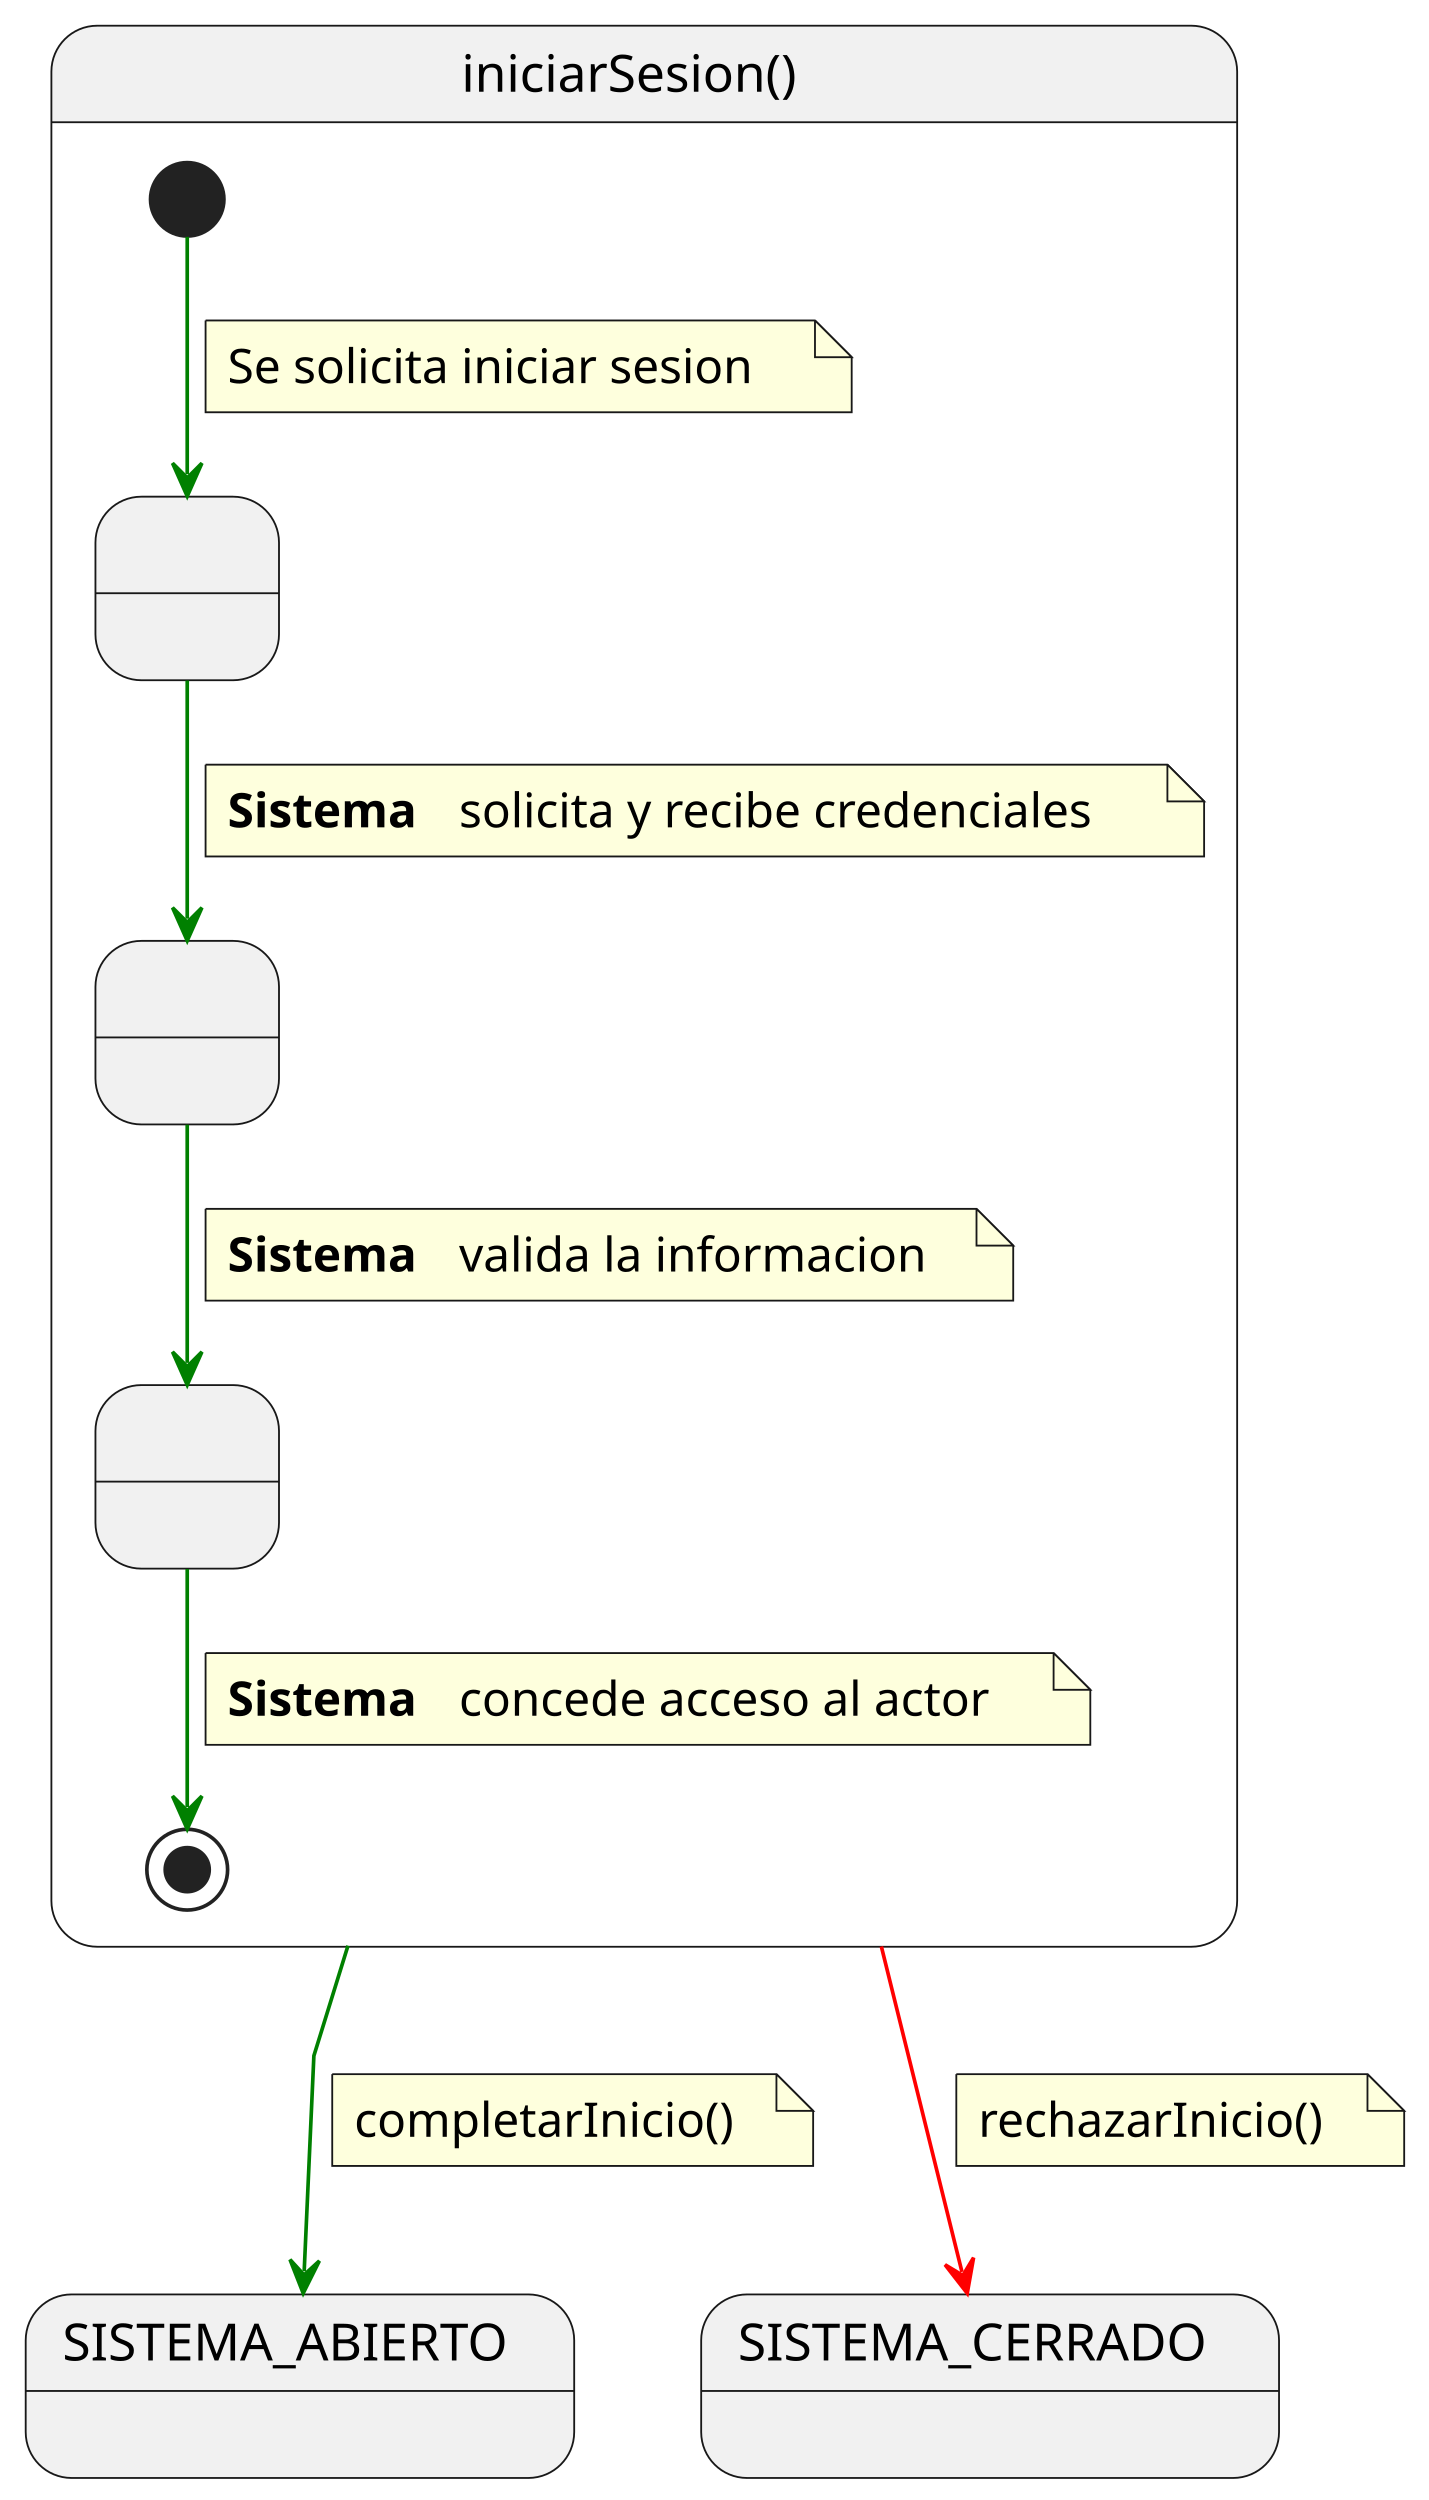
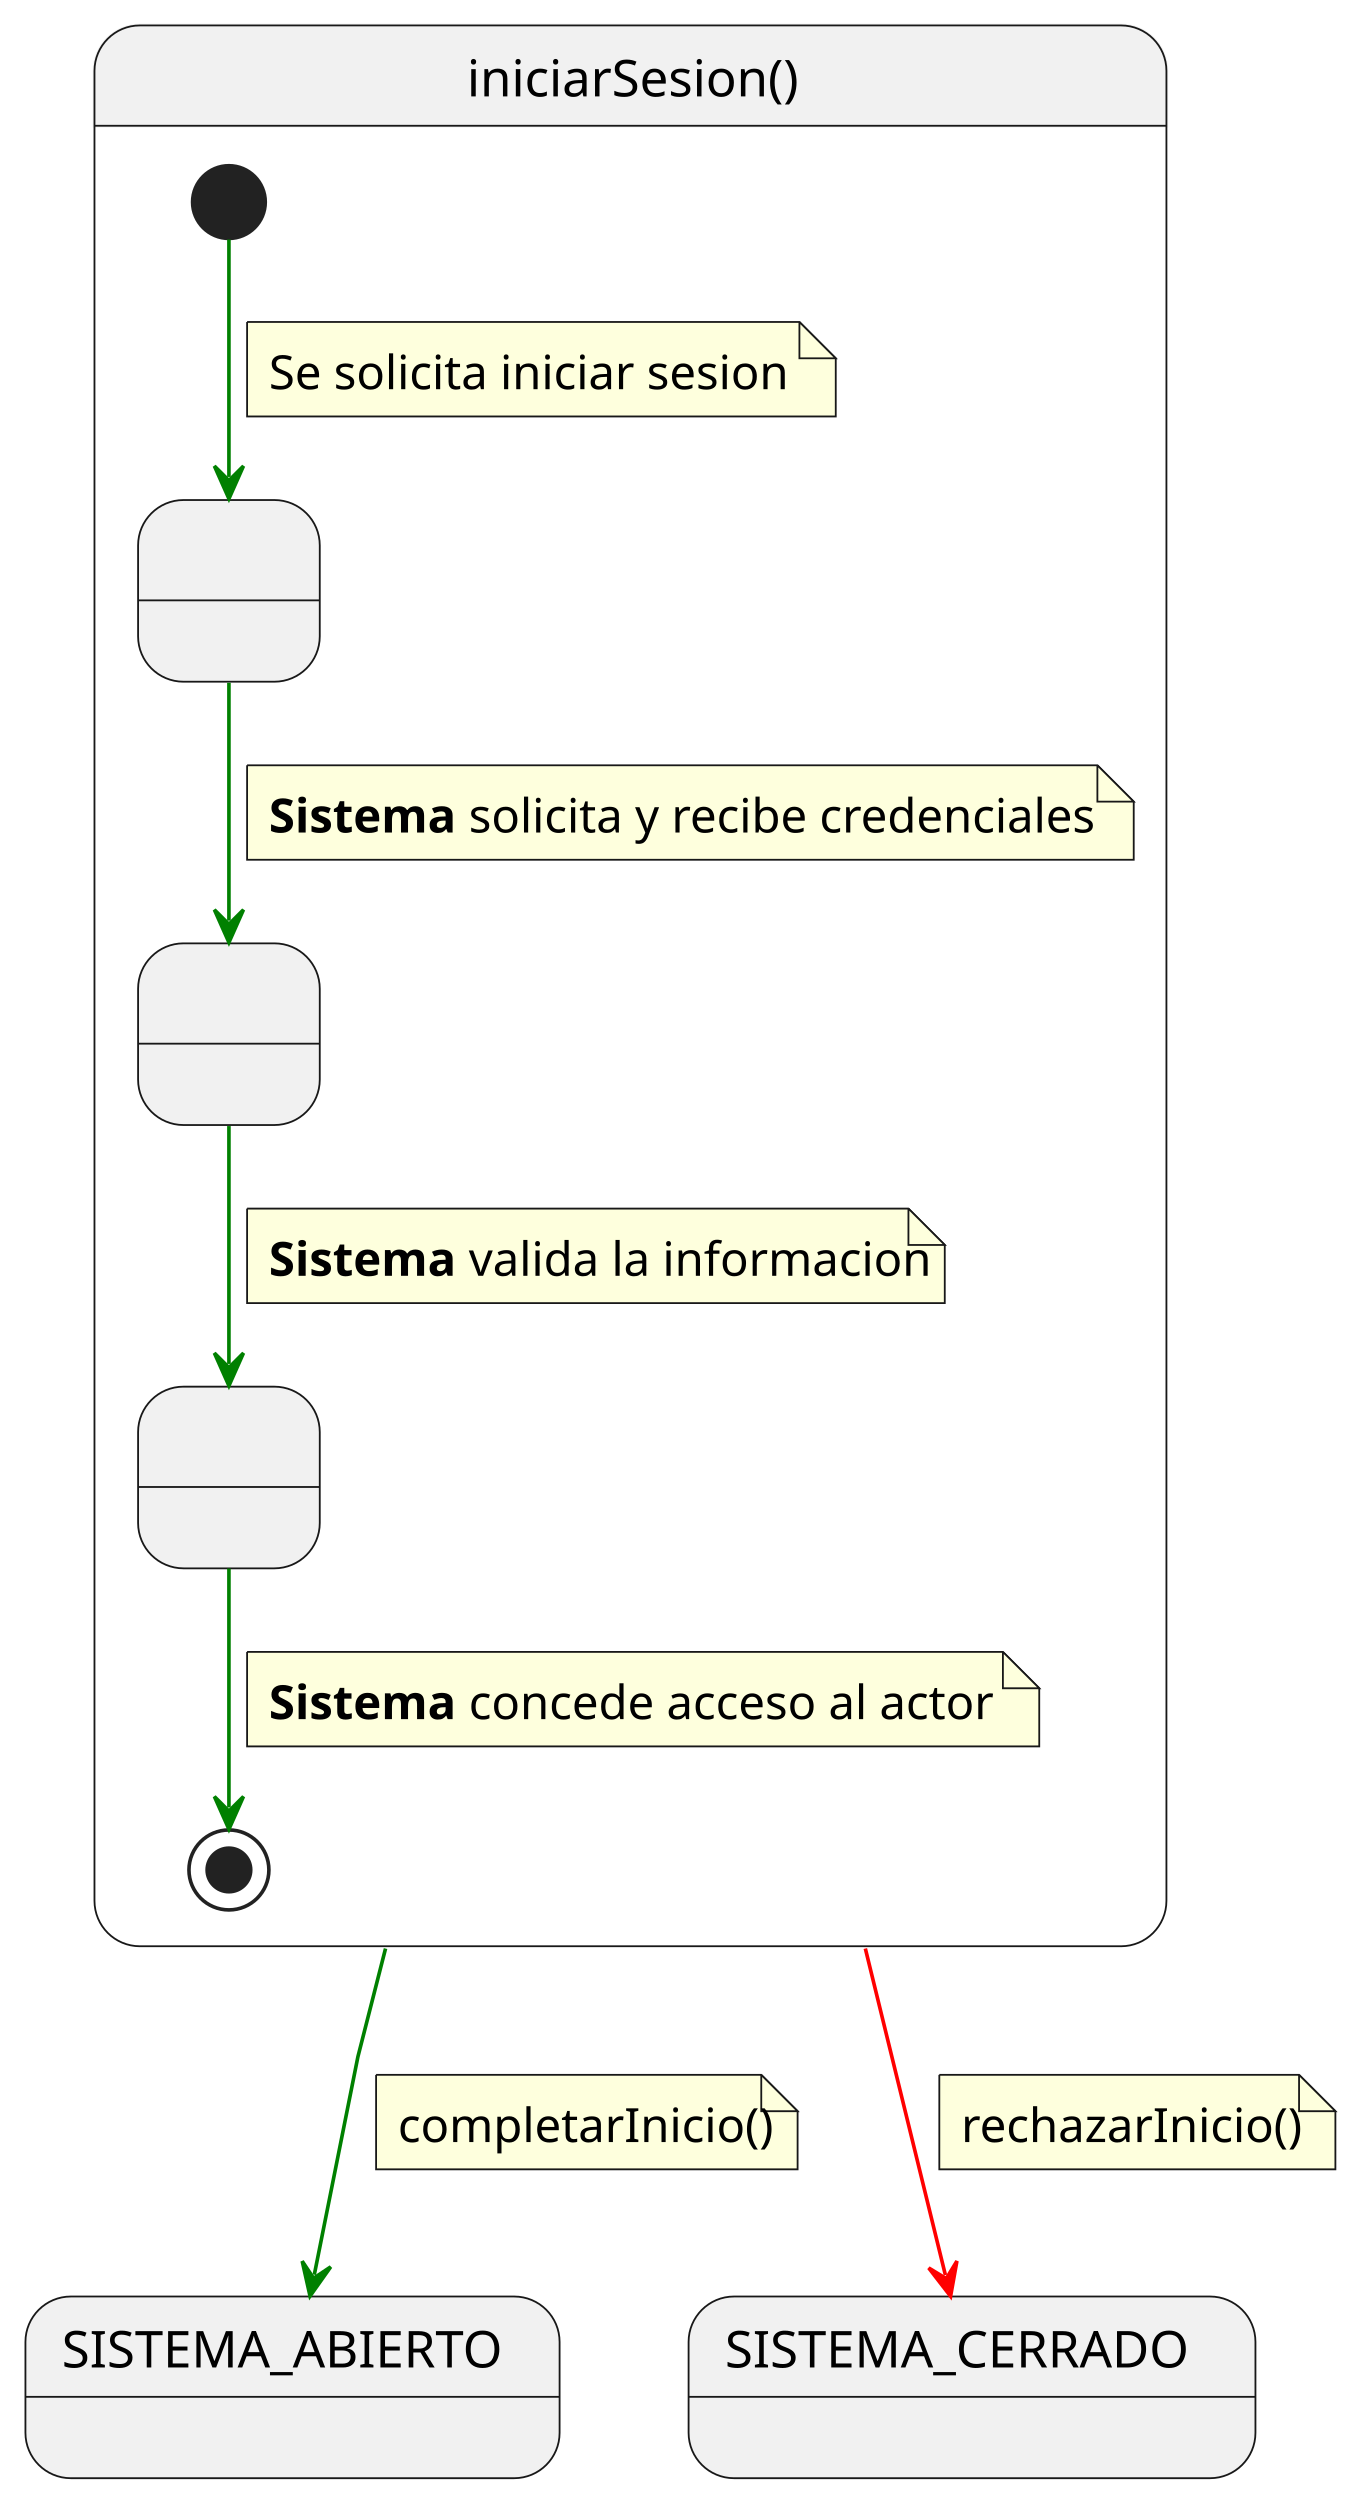
- <svg xmlns="http://www.w3.org/2000/svg" contentStyleType="text/css" data-diagram-type="STATE" height="681px" preserveAspectRatio="none" style="width:389px;height:681px;background:#FFFFFF;" version="1.1" viewBox="0 0 389 681" width="389px" zoomAndPan="magnify">
+ <svg xmlns="http://www.w3.org/2000/svg" contentStyleType="text/css" height="688px" preserveAspectRatio="none" style="width:374px;height:688px;background:#FFFFFF;" version="1.1" viewBox="0 0 374 688" width="374px" zoomAndPan="magnify">
  <defs />
  <g>
-     <path d="M26.5,7 L324.5,7 A12.5,12.5 0 0 1 337,19.5 L337,33.297 L14,33.297 L14,19.5 A12.5,12.5 0 0 1 26.5,7" fill="#F1F1F1" />
-     <rect fill="none" height="523.297" rx="12.5" ry="12.5" style="stroke:#181818;stroke-width:0.5;" width="323" x="14" y="7" />
-     <line style="stroke:#181818;stroke-width:0.5;" x1="14" x2="337" y1="33.297" y2="33.297" />
-     <text fill="#000000" font-family="sans-serif" font-size="14" lengthAdjust="spacing" textLength="99.62" x="125.69" y="24.995">iniciarSesion()</text>
+     <path d="M38.5,7 L308.5,7 A12.5,12.5 0 0 1 321,19.5 L321,34.609 L26,34.609 L26,19.5 A12.5,12.5 0 0 1 38.5,7 " fill="#F1F1F1" style="stroke:#F1F1F1;stroke-width:1.0;" />
+     <rect fill="none" height="528.609" rx="12.5" ry="12.5" style="stroke:#181818;stroke-width:0.5;" width="295" x="26" y="7" />
+     <line style="stroke:#181818;stroke-width:0.5;" x1="26" x2="321" y1="34.609" y2="34.609" />
+     <text fill="#000000" font-family="sans-serif" font-size="14" lengthAdjust="spacing" textLength="90" x="128.5" y="26.533">iniciarSesion()</text>
    <g id="iniciarSesion.SolicitandoCredenciales">
-       <rect fill="#F1F1F1" height="50" rx="12.5" ry="12.5" style="stroke:#181818;stroke-width:0.5;" width="50" x="26" y="135.297" />
-       <line style="stroke:#181818;stroke-width:0.5;" x1="26" x2="76" y1="161.594" y2="161.594" />
-       <text fill="#000000" font-family="sans-serif" font-size="14" lengthAdjust="spacing" textLength="4.45" x="48.775" y="153.292"> </text>
+       <rect fill="#F1F1F1" height="50" rx="12.5" ry="12.5" style="stroke:#181818;stroke-width:0.5;" width="50" x="38" y="137.609" />
+       <line style="stroke:#181818;stroke-width:0.5;" x1="38" x2="88" y1="165.219" y2="165.219" />
+       <text fill="#000000" font-family="sans-serif" font-size="14" lengthAdjust="spacing" textLength="4" x="61" y="157.143"> </text>
    </g>
    <g id="iniciarSesion.ValidandoCredenciales">
-       <rect fill="#F1F1F1" height="50" rx="12.5" ry="12.5" style="stroke:#181818;stroke-width:0.5;" width="50" x="26" y="256.297" />
-       <line style="stroke:#181818;stroke-width:0.5;" x1="26" x2="76" y1="282.594" y2="282.594" />
-       <text fill="#000000" font-family="sans-serif" font-size="14" lengthAdjust="spacing" textLength="4.45" x="48.775" y="274.292"> </text>
+       <rect fill="#F1F1F1" height="50" rx="12.5" ry="12.5" style="stroke:#181818;stroke-width:0.5;" width="50" x="38" y="259.609" />
+       <line style="stroke:#181818;stroke-width:0.5;" x1="38" x2="88" y1="287.219" y2="287.219" />
+       <text fill="#000000" font-family="sans-serif" font-size="14" lengthAdjust="spacing" textLength="4" x="61" y="279.143"> </text>
    </g>
    <g id="iniciarSesion.ConcediendoAcceso">
-       <rect fill="#F1F1F1" height="50" rx="12.5" ry="12.5" style="stroke:#181818;stroke-width:0.5;" width="50" x="26" y="377.297" />
-       <line style="stroke:#181818;stroke-width:0.5;" x1="26" x2="76" y1="403.594" y2="403.594" />
-       <text fill="#000000" font-family="sans-serif" font-size="14" lengthAdjust="spacing" textLength="4.45" x="48.775" y="395.292"> </text>
+       <rect fill="#F1F1F1" height="50" rx="12.5" ry="12.5" style="stroke:#181818;stroke-width:0.5;" width="50" x="38" y="381.609" />
+       <line style="stroke:#181818;stroke-width:0.5;" x1="38" x2="88" y1="409.219" y2="409.219" />
+       <text fill="#000000" font-family="sans-serif" font-size="14" lengthAdjust="spacing" textLength="4" x="61" y="401.143"> </text>
    </g>
-     <ellipse cx="51" cy="54.297" fill="#222222" rx="10" ry="10" style="stroke:#222222;stroke-width:1;" />
-     <ellipse cx="51" cy="509.297" fill="none" rx="11" ry="11" style="stroke:#222222;stroke-width:1;" />
-     <ellipse cx="51" cy="509.297" fill="#222222" rx="6" ry="6" style="stroke:#222222;stroke-width:1;" />
-     <g class="link" data-entity-1=".start.iniciarSesion" data-entity-2="SolicitandoCredenciales" data-source-line="9" data-uid="lnk3" id="link_.start.iniciarSesion_SolicitandoCredenciales">
-       <path d="M51,64.527 C51,80.237 51,106.657 51,129.167" fill="none" id="*start*iniciarSesion-to-SolicitandoCredenciales" style="stroke:#008000;stroke-width:1;" />
-       <polygon fill="#008000" points="51,135.167,55,126.167,51,130.167,47,126.167,51,135.167" style="stroke:#008000;stroke-width:1;" />
-       <path d="M56,87.297 L56,112.297 L232,112.297 L232,97.297 L222,87.297 L56,87.297" fill="#FEFFDD" style="stroke:#181818;stroke-width:0.5;" />
-       <path d="M222,87.297 L222,97.297 L232,97.297 L222,87.297" fill="#FEFFDD" style="stroke:#181818;stroke-width:0.5;" />
-       <text fill="#000000" font-family="sans-serif" font-size="13" lengthAdjust="spacing" textLength="155.302" x="62" y="104.364">Se solicita iniciar sesion</text>
+     <ellipse cx="63" cy="55.609" fill="#222222" rx="10" ry="10" style="stroke:#222222;stroke-width:1.0;" />
+     <ellipse cx="63" cy="514.609" fill="none" rx="11" ry="11" style="stroke:#222222;stroke-width:1.0;" />
+     <ellipse cx="63" cy="514.609" fill="#222222" rx="6" ry="6" style="stroke:#222222;stroke-width:1.0;" />
+     <g id="link_*start*iniciarSesion_SolicitandoCredenciales">
+       <path d="M63,65.929 C63,81.789 63,108.519 63,131.249 " fill="none" id="*start*iniciarSesion-to-SolicitandoCredenciales" style="stroke:#008000;stroke-width:1.0;" />
+       <polygon fill="#008000" points="63,137.249,67,128.249,63,132.249,59,128.249,63,137.249" style="stroke:#008000;stroke-width:1.0;" />
+       <path d="M68,88.609 L68,114.609 L230,114.609 L230,98.609 L220,88.609 L68,88.609 " fill="#FEFFDD" style="stroke:#181818;stroke-width:0.5;" />
+       <path d="M220,88.609 L220,98.609 L230,98.609 L220,88.609 " fill="#FEFFDD" style="stroke:#181818;stroke-width:0.5;" />
+       <text fill="#000000" font-family="sans-serif" font-size="13" lengthAdjust="spacing" textLength="141" x="74" y="107.105">Se solicita iniciar sesion</text>
    </g>
-     <g class="link" data-entity-1="SolicitandoCredenciales" data-entity-2="ValidandoCredenciales" data-source-line="14" data-uid="lnk4" id="link_SolicitandoCredenciales_ValidandoCredenciales">
-       <path d="M51,185.377 C51,206.027 51,229.617 51,250.247" fill="none" id="SolicitandoCredenciales-to-ValidandoCredenciales" style="stroke:#008000;stroke-width:1;" />
-       <polygon fill="#008000" points="51,256.247,55,247.247,51,251.247,47,247.247,51,256.247" style="stroke:#008000;stroke-width:1;" />
-       <path d="M56,208.297 L56,233.297 L328,233.297 L328,218.297 L318,208.297 L56,208.297" fill="#FEFFDD" style="stroke:#181818;stroke-width:0.5;" />
-       <path d="M318,208.297 L318,218.297 L328,218.297 L318,208.297" fill="#FEFFDD" style="stroke:#181818;stroke-width:0.5;" />
-       <text fill="#000000" font-family="sans-serif" font-size="13" font-weight="bold" lengthAdjust="spacing" textLength="58.906" x="62" y="225.364">Sistema</text>
-       <text fill="#000000" font-family="sans-serif" font-size="13" lengthAdjust="spacing" textLength="188.303" x="125.039" y="225.364">solicita y recibe credenciales</text>
+     <g id="link_SolicitandoCredenciales_ValidandoCredenciales">
+       <path d="M63,187.889 C63,208.709 63,232.549 63,253.359 " fill="none" id="SolicitandoCredenciales-to-ValidandoCredenciales" style="stroke:#008000;stroke-width:1.0;" />
+       <polygon fill="#008000" points="63,259.359,67,250.359,63,254.359,59,250.359,63,259.359" style="stroke:#008000;stroke-width:1.0;" />
+       <path d="M68,210.609 L68,236.609 L312,236.609 L312,220.609 L302,210.609 L68,210.609 " fill="#FEFFDD" style="stroke:#181818;stroke-width:0.5;" />
+       <path d="M302,210.609 L302,220.609 L312,220.609 L302,210.609 " fill="#FEFFDD" style="stroke:#181818;stroke-width:0.5;" />
+       <text fill="#000000" font-family="sans-serif" font-size="13" font-weight="bold" lengthAdjust="spacing" textLength="51" x="74" y="229.105">Sistema</text>
+       <text fill="#000000" font-family="sans-serif" font-size="13" lengthAdjust="spacing" textLength="168" x="129" y="229.105">solicita y recibe credenciales</text>
    </g>
-     <g class="link" data-entity-1="ValidandoCredenciales" data-entity-2="ConcediendoAcceso" data-source-line="19" data-uid="lnk5" id="link_ValidandoCredenciales_ConcediendoAcceso">
-       <path d="M51,306.377 C51,327.027 51,350.617 51,371.247" fill="none" id="ValidandoCredenciales-to-ConcediendoAcceso" style="stroke:#008000;stroke-width:1;" />
-       <polygon fill="#008000" points="51,377.247,55,368.247,51,372.247,47,368.247,51,377.247" style="stroke:#008000;stroke-width:1;" />
-       <path d="M56,329.297 L56,354.297 L276,354.297 L276,339.297 L266,329.297 L56,329.297" fill="#FEFFDD" style="stroke:#181818;stroke-width:0.5;" />
-       <path d="M266,329.297 L266,339.297 L276,339.297 L266,329.297" fill="#FEFFDD" style="stroke:#181818;stroke-width:0.5;" />
-       <text fill="#000000" font-family="sans-serif" font-size="13" font-weight="bold" lengthAdjust="spacing" textLength="58.906" x="62" y="346.364">Sistema</text>
-       <text fill="#000000" font-family="sans-serif" font-size="13" lengthAdjust="spacing" textLength="136.252" x="125.039" y="346.364">valida la informacion</text>
+     <g id="link_ValidandoCredenciales_ConcediendoAcceso">
+       <path d="M63,309.889 C63,330.709 63,354.549 63,375.359 " fill="none" id="ValidandoCredenciales-to-ConcediendoAcceso" style="stroke:#008000;stroke-width:1.0;" />
+       <polygon fill="#008000" points="63,381.359,67,372.359,63,376.359,59,372.359,63,381.359" style="stroke:#008000;stroke-width:1.0;" />
+       <path d="M68,332.609 L68,358.609 L260,358.609 L260,342.609 L250,332.609 L68,332.609 " fill="#FEFFDD" style="stroke:#181818;stroke-width:0.5;" />
+       <path d="M250,332.609 L250,342.609 L260,342.609 L250,332.609 " fill="#FEFFDD" style="stroke:#181818;stroke-width:0.5;" />
+       <text fill="#000000" font-family="sans-serif" font-size="13" font-weight="bold" lengthAdjust="spacing" textLength="51" x="74" y="351.104">Sistema</text>
+       <text fill="#000000" font-family="sans-serif" font-size="13" lengthAdjust="spacing" textLength="116" x="129" y="351.104">valida la informacion</text>
    </g>
-     <g class="link" data-entity-1="ConcediendoAcceso" data-entity-2=".end.iniciarSesion" data-source-line="24" data-uid="lnk7" id="link_ConcediendoAcceso_.end.iniciarSesion">
-       <path d="M51,427.387 C51,449.787 51,476.067 51,492.247" fill="none" id="ConcediendoAcceso-to-*end*iniciarSesion" style="stroke:#008000;stroke-width:1;" />
-       <polygon fill="#008000" points="51,498.247,55,489.247,51,493.247,47,489.247,51,498.247" style="stroke:#008000;stroke-width:1;" />
-       <path d="M56,450.297 L56,475.297 L297,475.297 L297,460.297 L287,450.297 L56,450.297" fill="#FEFFDD" style="stroke:#181818;stroke-width:0.5;" />
-       <path d="M287,450.297 L287,460.297 L297,460.297 L287,450.297" fill="#FEFFDD" style="stroke:#181818;stroke-width:0.5;" />
-       <text fill="#000000" font-family="sans-serif" font-size="13" font-weight="bold" lengthAdjust="spacing" textLength="58.906" x="62" y="467.364">Sistema</text>
-       <text fill="#000000" font-family="sans-serif" font-size="13" lengthAdjust="spacing" textLength="157.206" x="125.039" y="467.364">concede acceso al actor</text>
+     <g id="link_ConcediendoAcceso_*end*iniciarSesion">
+       <path d="M63,431.659 C63,454.259 63,480.989 63,497.409 " fill="none" id="ConcediendoAcceso-to-*end*iniciarSesion" style="stroke:#008000;stroke-width:1.0;" />
+       <polygon fill="#008000" points="63,503.409,67,494.409,63,498.409,59,494.409,63,503.409" style="stroke:#008000;stroke-width:1.0;" />
+       <path d="M68,454.609 L68,480.609 L286,480.609 L286,464.609 L276,454.609 L68,454.609 " fill="#FEFFDD" style="stroke:#181818;stroke-width:0.5;" />
+       <path d="M276,454.609 L276,464.609 L286,464.609 L276,454.609 " fill="#FEFFDD" style="stroke:#181818;stroke-width:0.5;" />
+       <text fill="#000000" font-family="sans-serif" font-size="13" font-weight="bold" lengthAdjust="spacing" textLength="51" x="74" y="473.104">Sistema</text>
+       <text fill="#000000" font-family="sans-serif" font-size="13" lengthAdjust="spacing" textLength="142" x="129" y="473.104">concede acceso al actor</text>
    </g>
    <g id="SISTEMA_ABIERTO">
-       <rect fill="#F1F1F1" height="50" rx="12.5" ry="12.5" style="stroke:#181818;stroke-width:0.5;" width="149.411" x="7" y="625" />
-       <line style="stroke:#181818;stroke-width:0.5;" x1="7" x2="156.411" y1="651.297" y2="651.297" />
-       <text fill="#000000" font-family="sans-serif" font-size="14" lengthAdjust="spacing" textLength="129.411" x="17" y="642.995">SISTEMA_ABIERTO</text>
+       <rect fill="#F1F1F1" height="50" rx="12.5" ry="12.5" style="stroke:#181818;stroke-width:0.5;" width="147" x="7" y="632" />
+       <line style="stroke:#181818;stroke-width:0.5;" x1="7" x2="154" y1="659.609" y2="659.609" />
+       <text fill="#000000" font-family="sans-serif" font-size="14" lengthAdjust="spacing" textLength="127" x="17" y="651.533">SISTEMA_ABIERTO</text>
    </g>
    <g id="SISTEMA_CERRADO">
-       <rect fill="#F1F1F1" height="50" rx="12.5" ry="12.5" style="stroke:#181818;stroke-width:0.5;" width="157.409" x="191" y="625" />
-       <line style="stroke:#181818;stroke-width:0.5;" x1="191" x2="348.409" y1="651.297" y2="651.297" />
-       <text fill="#000000" font-family="sans-serif" font-size="14" lengthAdjust="spacing" textLength="137.409" x="201" y="642.995">SISTEMA_CERRADO</text>
+       <rect fill="#F1F1F1" height="50" rx="12.5" ry="12.5" style="stroke:#181818;stroke-width:0.5;" width="156" x="189.5" y="632" />
+       <line style="stroke:#181818;stroke-width:0.5;" x1="189.5" x2="345.5" y1="659.609" y2="659.609" />
+       <text fill="#000000" font-family="sans-serif" font-size="14" lengthAdjust="spacing" textLength="136" x="199.5" y="651.533">SISTEMA_CERRADO</text>
    </g>
-     <g class="link" data-entity-1="iniciarSesion" data-entity-2="SISTEMA_ABIERTO" data-source-line="30" data-uid="lnk9" id="link_iniciarSesion_SISTEMA_ABIERTO">
-       <path d="M94.79,530.01 C89.07,548.47 85.5,560 85.5,560 C85.5,560 84.051,592.336 82.861,618.686" fill="none" id="iniciarSesion-to-SISTEMA_ABIERTO" style="stroke:#008000;stroke-width:1;" />
-       <polygon fill="#008000" points="82.59,624.68,86.992,615.87,82.816,619.685,79,615.509,82.59,624.68" style="stroke:#008000;stroke-width:1;" />
-       <path d="M90.5,565 L90.5,590 L221.5,590 L221.5,575 L211.5,565 L90.5,565" fill="#FEFFDD" style="stroke:#181818;stroke-width:0.5;" />
-       <path d="M211.5,565 L211.5,575 L221.5,575 L211.5,565" fill="#FEFFDD" style="stroke:#181818;stroke-width:0.5;" />
-       <text fill="#000000" font-family="sans-serif" font-size="13" lengthAdjust="spacing" textLength="110.576" x="96.5" y="582.067">completarInicio()</text>
+     <g id="link_iniciarSesion_SISTEMA_ABIERTO">
+       <path d="M106.1,536.24 C101.42,554.58 98.5,566 98.5,566 C98.5,566 91.838,599.337 86.498,625.997 " fill="none" id="iniciarSesion-to-SISTEMA_ABIERTO" style="stroke:#008000;stroke-width:1.0;" />
+       <polygon fill="#008000" points="85.32,631.88,91.01,623.841,86.302,626.977,83.165,622.27,85.32,631.88" style="stroke:#008000;stroke-width:1.0;" />
+       <path d="M103.5,571 L103.5,597 L219.5,597 L219.5,581 L209.5,571 L103.5,571 " fill="#FEFFDD" style="stroke:#181818;stroke-width:0.5;" />
+       <path d="M209.5,571 L209.5,581 L219.5,581 L209.5,571 " fill="#FEFFDD" style="stroke:#181818;stroke-width:0.5;" />
+       <text fill="#000000" font-family="sans-serif" font-size="13" lengthAdjust="spacing" textLength="95" x="109.5" y="589.495">completarInicio()</text>
    </g>
-     <g class="link" data-entity-1="iniciarSesion" data-entity-2="SISTEMA_CERRADO" data-source-line="35" data-uid="lnk11" id="link_iniciarSesion_SISTEMA_CERRADO">
-       <path d="M240.08,530.23 C249.67,568.96 256.688,597.256 262.038,618.866" fill="none" id="iniciarSesion-to-SISTEMA_CERRADO" style="stroke:#FF0000;stroke-width:1;" />
-       <polygon fill="#FF0000" points="263.48,624.69,265.2,614.992,262.278,619.837,257.434,616.915,263.48,624.69" style="stroke:#FF0000;stroke-width:1;" />
-       <path d="M260.5,565 L260.5,590 L382.5,590 L382.5,575 L372.5,565 L260.5,565" fill="#FEFFDD" style="stroke:#181818;stroke-width:0.5;" />
-       <path d="M372.5,565 L372.5,575 L382.5,575 L372.5,565" fill="#FEFFDD" style="stroke:#181818;stroke-width:0.5;" />
-       <text fill="#000000" font-family="sans-serif" font-size="13" lengthAdjust="spacing" textLength="101.372" x="266.5" y="582.067">rechazarInicio()</text>
+     <g id="link_iniciarSesion_SISTEMA_CERRADO">
+       <path d="M238.14,536.24 C247.78,575.56 254.843,604.332 260.173,626.102 " fill="none" id="iniciarSesion-to-SISTEMA_CERRADO" style="stroke:#FF0000;stroke-width:1.0;" />
+       <polygon fill="#FF0000" points="261.6,631.93,263.345,622.237,260.411,627.073,255.575,624.139,261.6,631.93" style="stroke:#FF0000;stroke-width:1.0;" />
+       <path d="M258.5,571 L258.5,597 L367.5,597 L367.5,581 L357.5,571 L258.5,571 " fill="#FEFFDD" style="stroke:#181818;stroke-width:0.5;" />
+       <path d="M357.5,571 L357.5,581 L367.5,581 L357.5,571 " fill="#FEFFDD" style="stroke:#181818;stroke-width:0.5;" />
+       <text fill="#000000" font-family="sans-serif" font-size="13" lengthAdjust="spacing" textLength="88" x="264.5" y="589.495">rechazarInicio()</text>
    </g>
  </g>
</svg>
